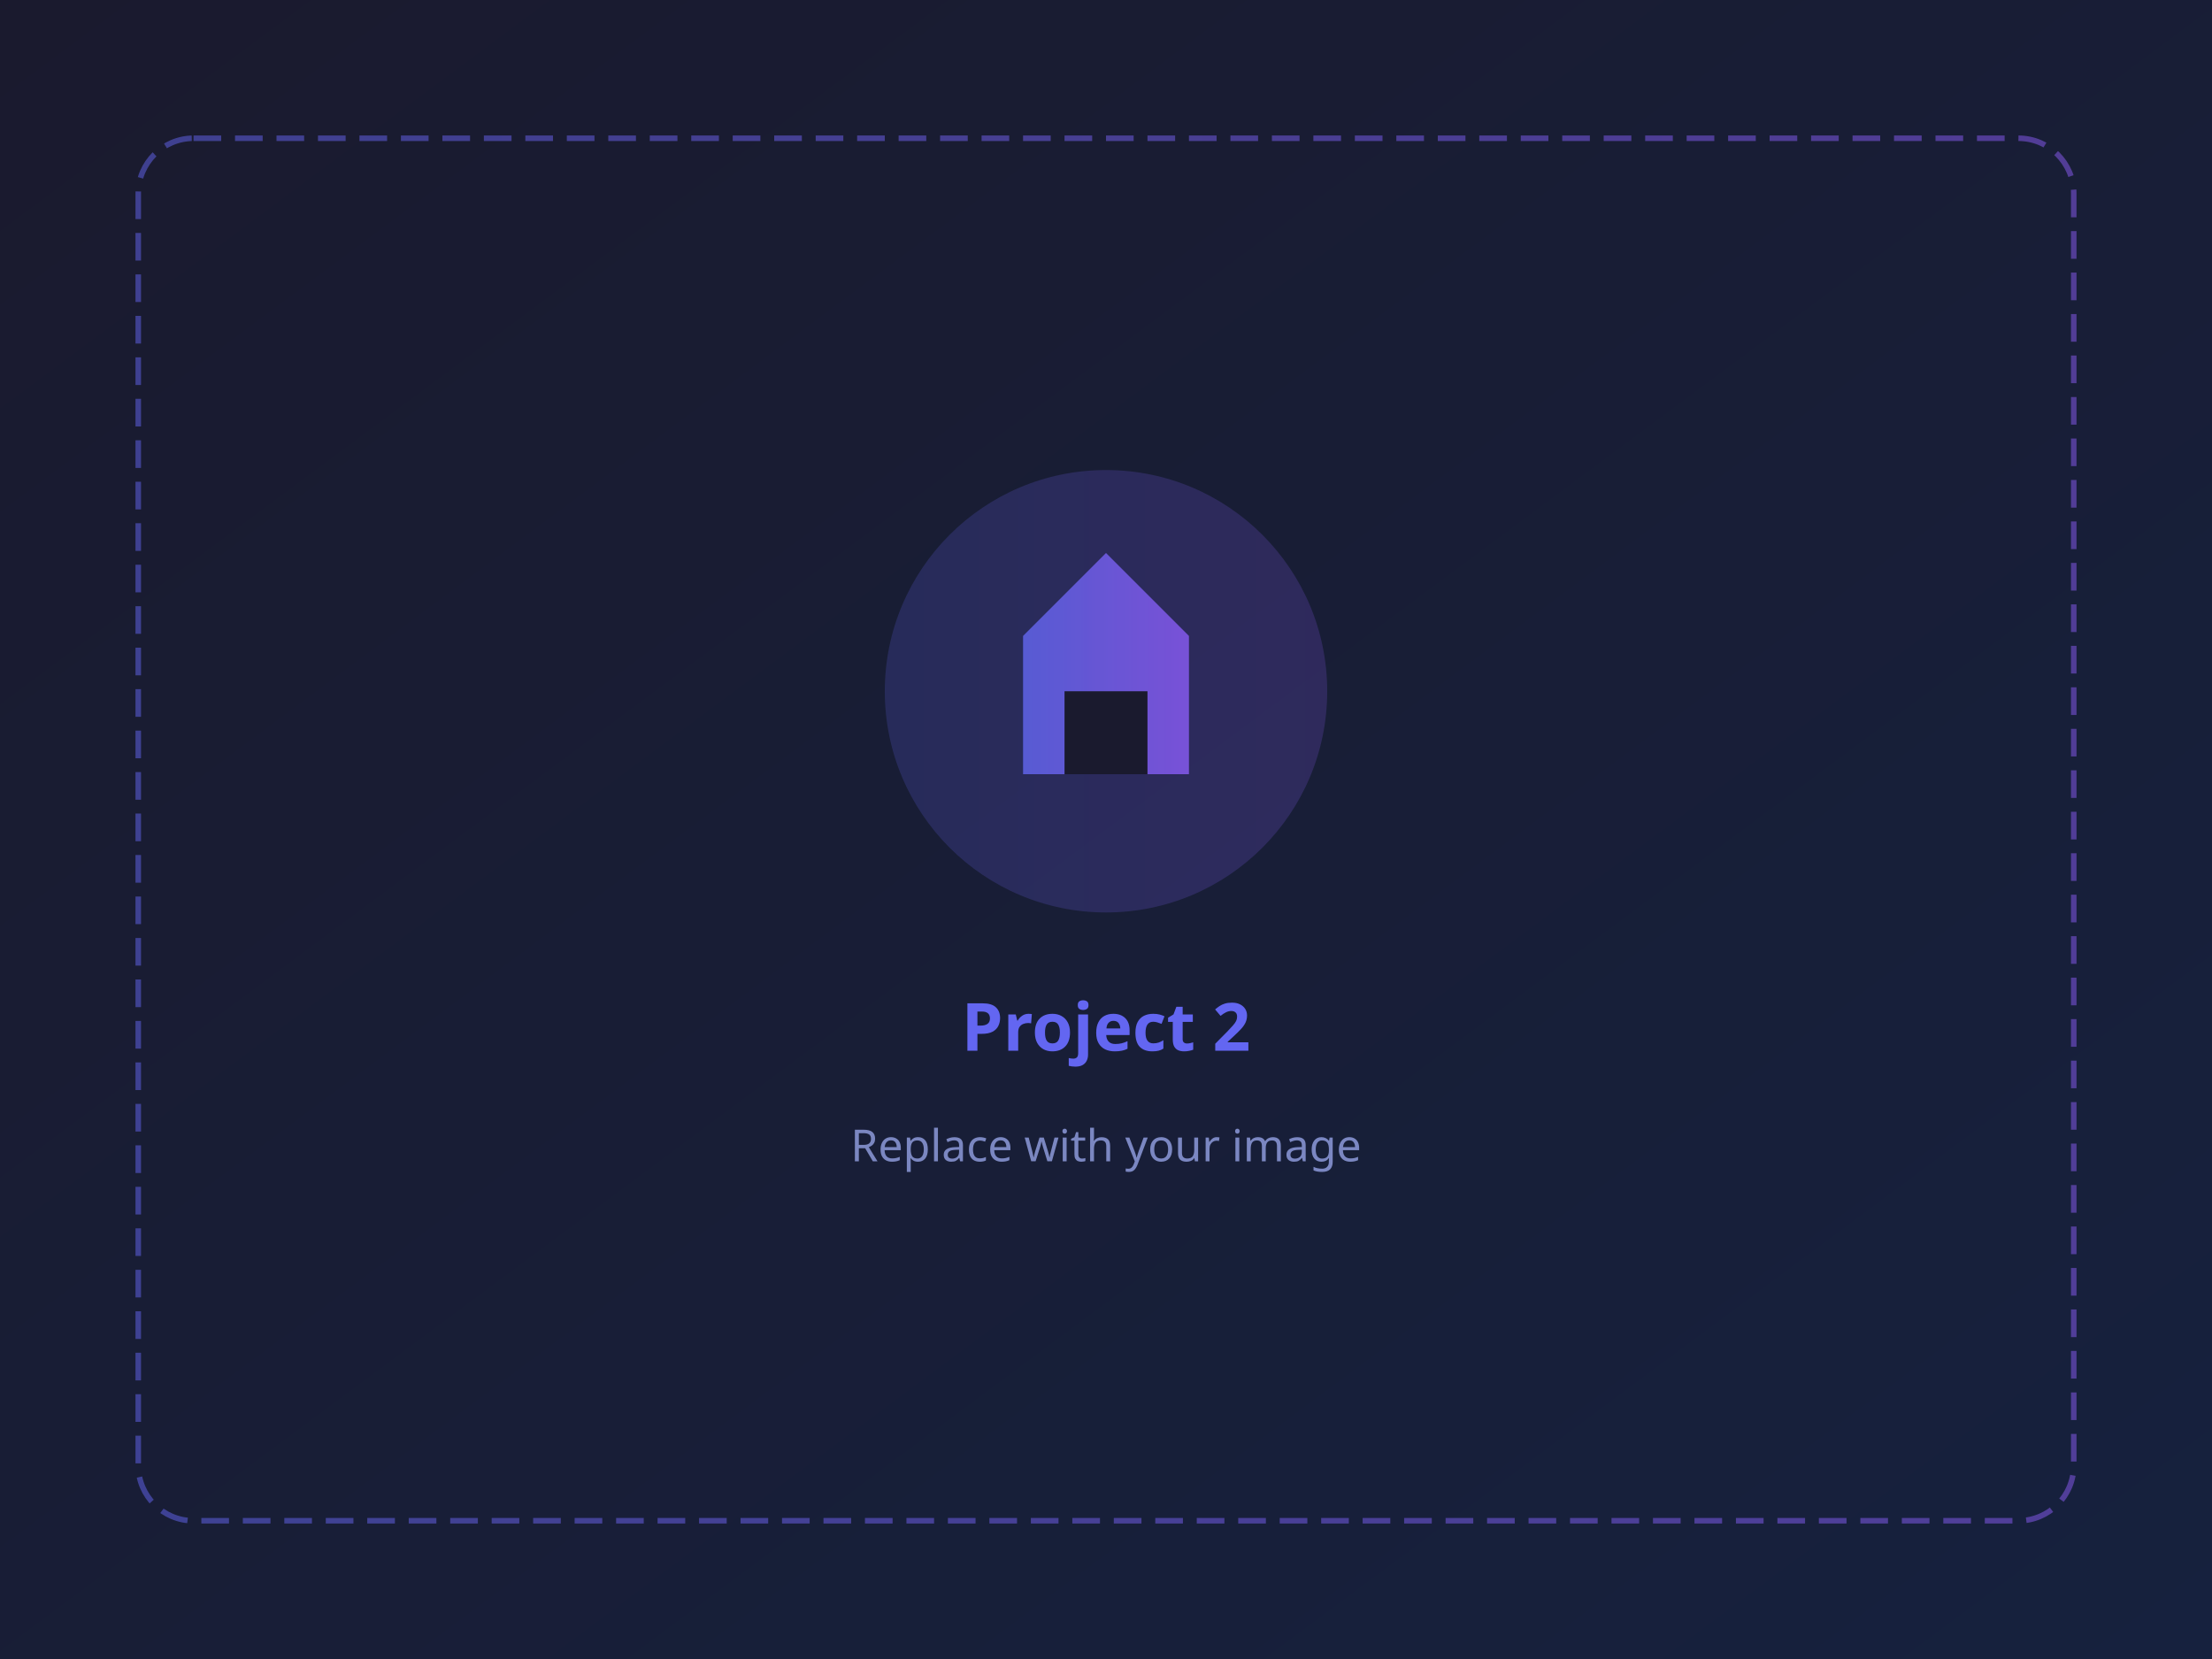
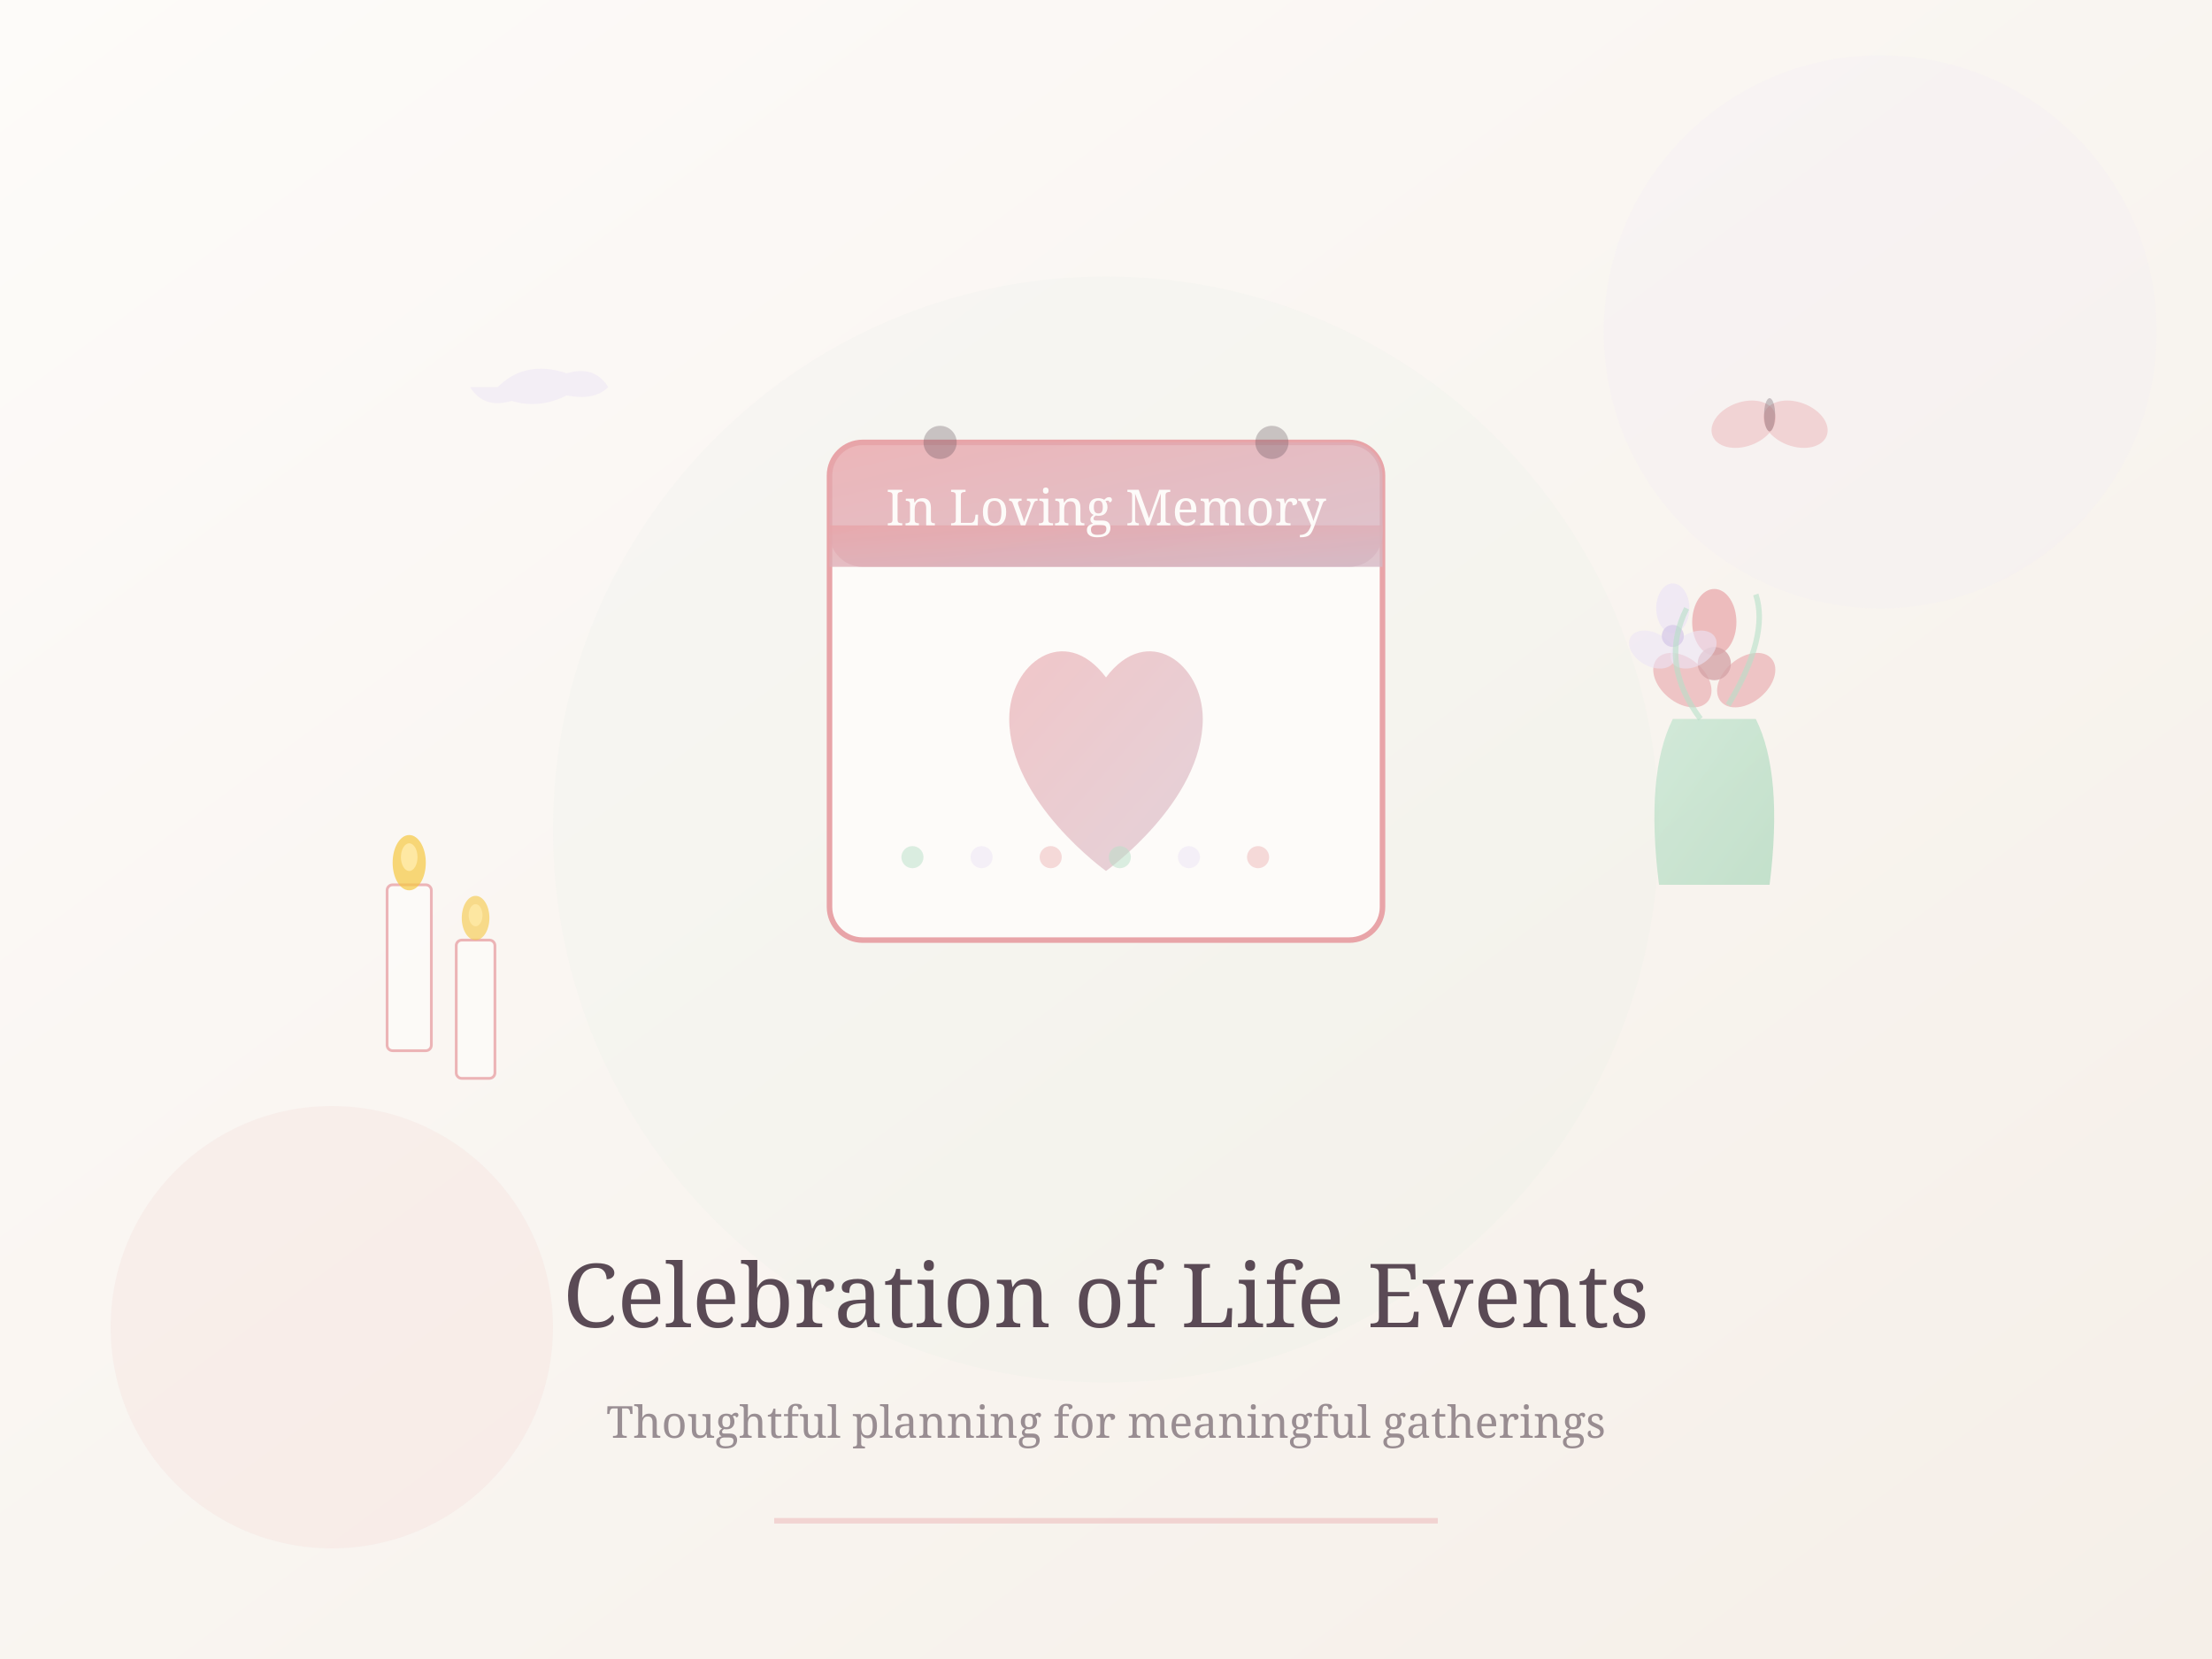
<svg xmlns="http://www.w3.org/2000/svg" width="800" height="600" viewBox="0 0 800 600">
  <defs>
    <linearGradient id="bg2" x1="0%" y1="0%" x2="100%" y2="100%">
-       <stop offset="0%" style="stop-color:#1a1a2e;stop-opacity:1" />
-       <stop offset="100%" style="stop-color:#16213e;stop-opacity:1" />
+       <stop offset="0%" style="stop-color:#fdfbf9;stop-opacity:1" />
+       <stop offset="100%" style="stop-color:#f5efe8;stop-opacity:1" />
    </linearGradient>
-     <linearGradient id="accent2" x1="0%" y1="0%" x2="100%" y2="0%">
-       <stop offset="0%" style="stop-color:#6366f1;stop-opacity:1" />
-       <stop offset="100%" style="stop-color:#8b5cf6;stop-opacity:1" />
+     <linearGradient id="coral2" x1="0%" y1="0%" x2="100%" y2="100%">
+       <stop offset="0%" style="stop-color:#e8a4a8;stop-opacity:1" />
+       <stop offset="100%" style="stop-color:#d4b8c4;stop-opacity:1" />
+     </linearGradient>
+     <linearGradient id="mint2" x1="0%" y1="0%" x2="100%" y2="100%">
+       <stop offset="0%" style="stop-color:#b8e0c8;stop-opacity:1" />
+       <stop offset="100%" style="stop-color:#a0d4b4;stop-opacity:1" />
    </linearGradient>
  </defs>
  <rect width="800" height="600" fill="url(#bg2)" />
-   <rect x="50" y="50" width="700" height="500" rx="20" fill="none" stroke="url(#accent2)" stroke-width="2" stroke-dasharray="10,5" opacity="0.5" />
-   <circle cx="400" cy="250" r="80" fill="url(#accent2)" opacity="0.2" />
-   <path d="M370 230 L400 200 L430 230 L430 280 L370 280 Z" fill="url(#accent2)" opacity="0.8" />
-   <rect x="385" y="250" width="30" height="30" fill="#1a1a2e" />
-   <text x="400" y="380" font-family="system-ui, sans-serif" font-size="24" fill="#6366f1" text-anchor="middle" font-weight="600">Project 2</text>
-   <text x="400" y="420" font-family="system-ui, sans-serif" font-size="16" fill="#a5b4fc" text-anchor="middle" opacity="0.7">Replace with your image</text>
+   <circle cx="680" cy="120" r="100" fill="#ece4f5" opacity="0.15" />
+   <circle cx="120" cy="480" r="80" fill="#e8a4a8" opacity="0.1" />
+   <circle cx="400" cy="300" r="200" fill="#b8e0c8" opacity="0.06" />
+   <g transform="translate(140, 320)">
+     <rect x="0" y="0" width="16" height="60" rx="2" fill="#fdfbf9" stroke="#e8a4a8" stroke-width="1" opacity="0.8" />
+     <ellipse cx="8" cy="-8" rx="6" ry="10" fill="#f5c842" opacity="0.7" />
+     <ellipse cx="8" cy="-10" rx="3" ry="5" fill="#ffeaa7" opacity="0.9" />
+   </g>
+   <g transform="translate(165, 340)">
+     <rect x="0" y="0" width="14" height="50" rx="2" fill="#fdfbf9" stroke="#e8a4a8" stroke-width="1" opacity="0.8" />
+     <ellipse cx="7" cy="-8" rx="5" ry="8" fill="#f5c842" opacity="0.6" />
+     <ellipse cx="7" cy="-9" rx="2.5" ry="4" fill="#ffeaa7" opacity="0.8" />
+   </g>
+   <g transform="translate(400, 240)">
+     <rect x="-100" y="-80" width="200" height="180" rx="12" fill="#fdfbf9" stroke="#e8a4a8" stroke-width="2" />
+     <rect x="-100" y="-80" width="200" height="45" rx="12" fill="url(#coral2)" opacity="0.8" />
+     <rect x="-100" y="-50" width="200" height="15" fill="url(#coral2)" opacity="0.8" />
+     <circle cx="-60" cy="-80" r="6" fill="#5a4a55" opacity="0.3" />
+     <circle cx="60" cy="-80" r="6" fill="#5a4a55" opacity="0.3" />
+     <text x="0" y="-50" text-anchor="middle" font-family="Georgia, serif" font-size="18" fill="#fdfbf9" font-weight="500">
+       In Loving Memory
+     </text>
+     <path d="M0 20 C0 0 20 -15 35 5 C50 -15 70 0 70 20 C70 50 35 75 35 75 C35 75 0 50 0 20" transform="translate(-35, 0)" fill="url(#coral2)" opacity="0.6" />
+     <g transform="translate(-70, 10)">
+       <circle cx="0" cy="60" r="4" fill="#b8e0c8" opacity="0.5" />
+       <circle cx="25" cy="60" r="4" fill="#ece4f5" opacity="0.5" />
+       <circle cx="50" cy="60" r="4" fill="#e8a4a8" opacity="0.4" />
+       <circle cx="75" cy="60" r="4" fill="#b8e0c8" opacity="0.5" />
+       <circle cx="100" cy="60" r="4" fill="#ece4f5" opacity="0.5" />
+       <circle cx="125" cy="60" r="4" fill="#e8a4a8" opacity="0.4" />
+     </g>
+   </g>
+   <g transform="translate(620, 280)">
+     <path d="M-20 40 Q-25 0 -15 -20 L15 -20 Q25 0 20 40 Z" fill="url(#mint2)" opacity="0.6" />
+     <g transform="translate(0, -40)">
+       <ellipse cx="0" cy="-15" rx="8" ry="12" fill="#e8a4a8" opacity="0.7" />
+       <ellipse cx="12" cy="-5" rx="8" ry="12" fill="#e8a4a8" opacity="0.6" transform="rotate(50)" />
+       <ellipse cx="-12" cy="-5" rx="8" ry="12" fill="#e8a4a8" opacity="0.6" transform="rotate(-50)" />
+       <circle cx="0" cy="0" r="6" fill="#d4a4a8" opacity="0.8" />
+     </g>
+     <g transform="translate(-15, -50)">
+       <ellipse cx="0" cy="-10" rx="6" ry="9" fill="#ece4f5" opacity="0.7" />
+       <ellipse cx="8" cy="-4" rx="6" ry="9" fill="#ece4f5" opacity="0.6" transform="rotate(60)" />
+       <ellipse cx="-8" cy="-4" rx="6" ry="9" fill="#ece4f5" opacity="0.6" transform="rotate(-60)" />
+       <circle cx="0" cy="0" r="4" fill="#d8cce8" opacity="0.8" />
+     </g>
+     <path d="M-5 -20 Q-20 -40 -10 -60" stroke="#b8e0c8" stroke-width="2" fill="none" opacity="0.6" />
+     <path d="M5 -25 Q20 -50 15 -65" stroke="#b8e0c8" stroke-width="2" fill="none" opacity="0.6" />
+   </g>
+   <g transform="translate(180, 140)">
+     <path d="M0 0 Q10 -10 25 -5 Q35 -8 40 0 Q35 5 25 3 Q15 8 5 5 Q-5 8 -10 0 Z" fill="#ece4f5" opacity="0.5" />
+   </g>
+   <g transform="translate(640, 150)">
+     <ellipse cx="-10" cy="0" rx="12" ry="8" fill="#e8a4a8" opacity="0.4" transform="rotate(-20)" />
+     <ellipse cx="10" cy="0" rx="12" ry="8" fill="#e8a4a8" opacity="0.4" transform="rotate(20)" />
+     <ellipse cx="0" cy="0" rx="2" ry="6" fill="#5a4a55" opacity="0.3" />
+   </g>
+   <text x="400" y="480" text-anchor="middle" font-family="Georgia, serif" font-size="32" fill="#5a4a55" font-weight="500">
+     Celebration of Life Events
+   </text>
+   <text x="400" y="520" text-anchor="middle" font-family="Georgia, serif" font-size="16" fill="#5a4a55" opacity="0.6">
+     Thoughtful planning for meaningful gatherings
+   </text>
+   <line x1="280" y1="550" x2="520" y2="550" stroke="#e8a4a8" stroke-width="2" opacity="0.4" />
</svg>
